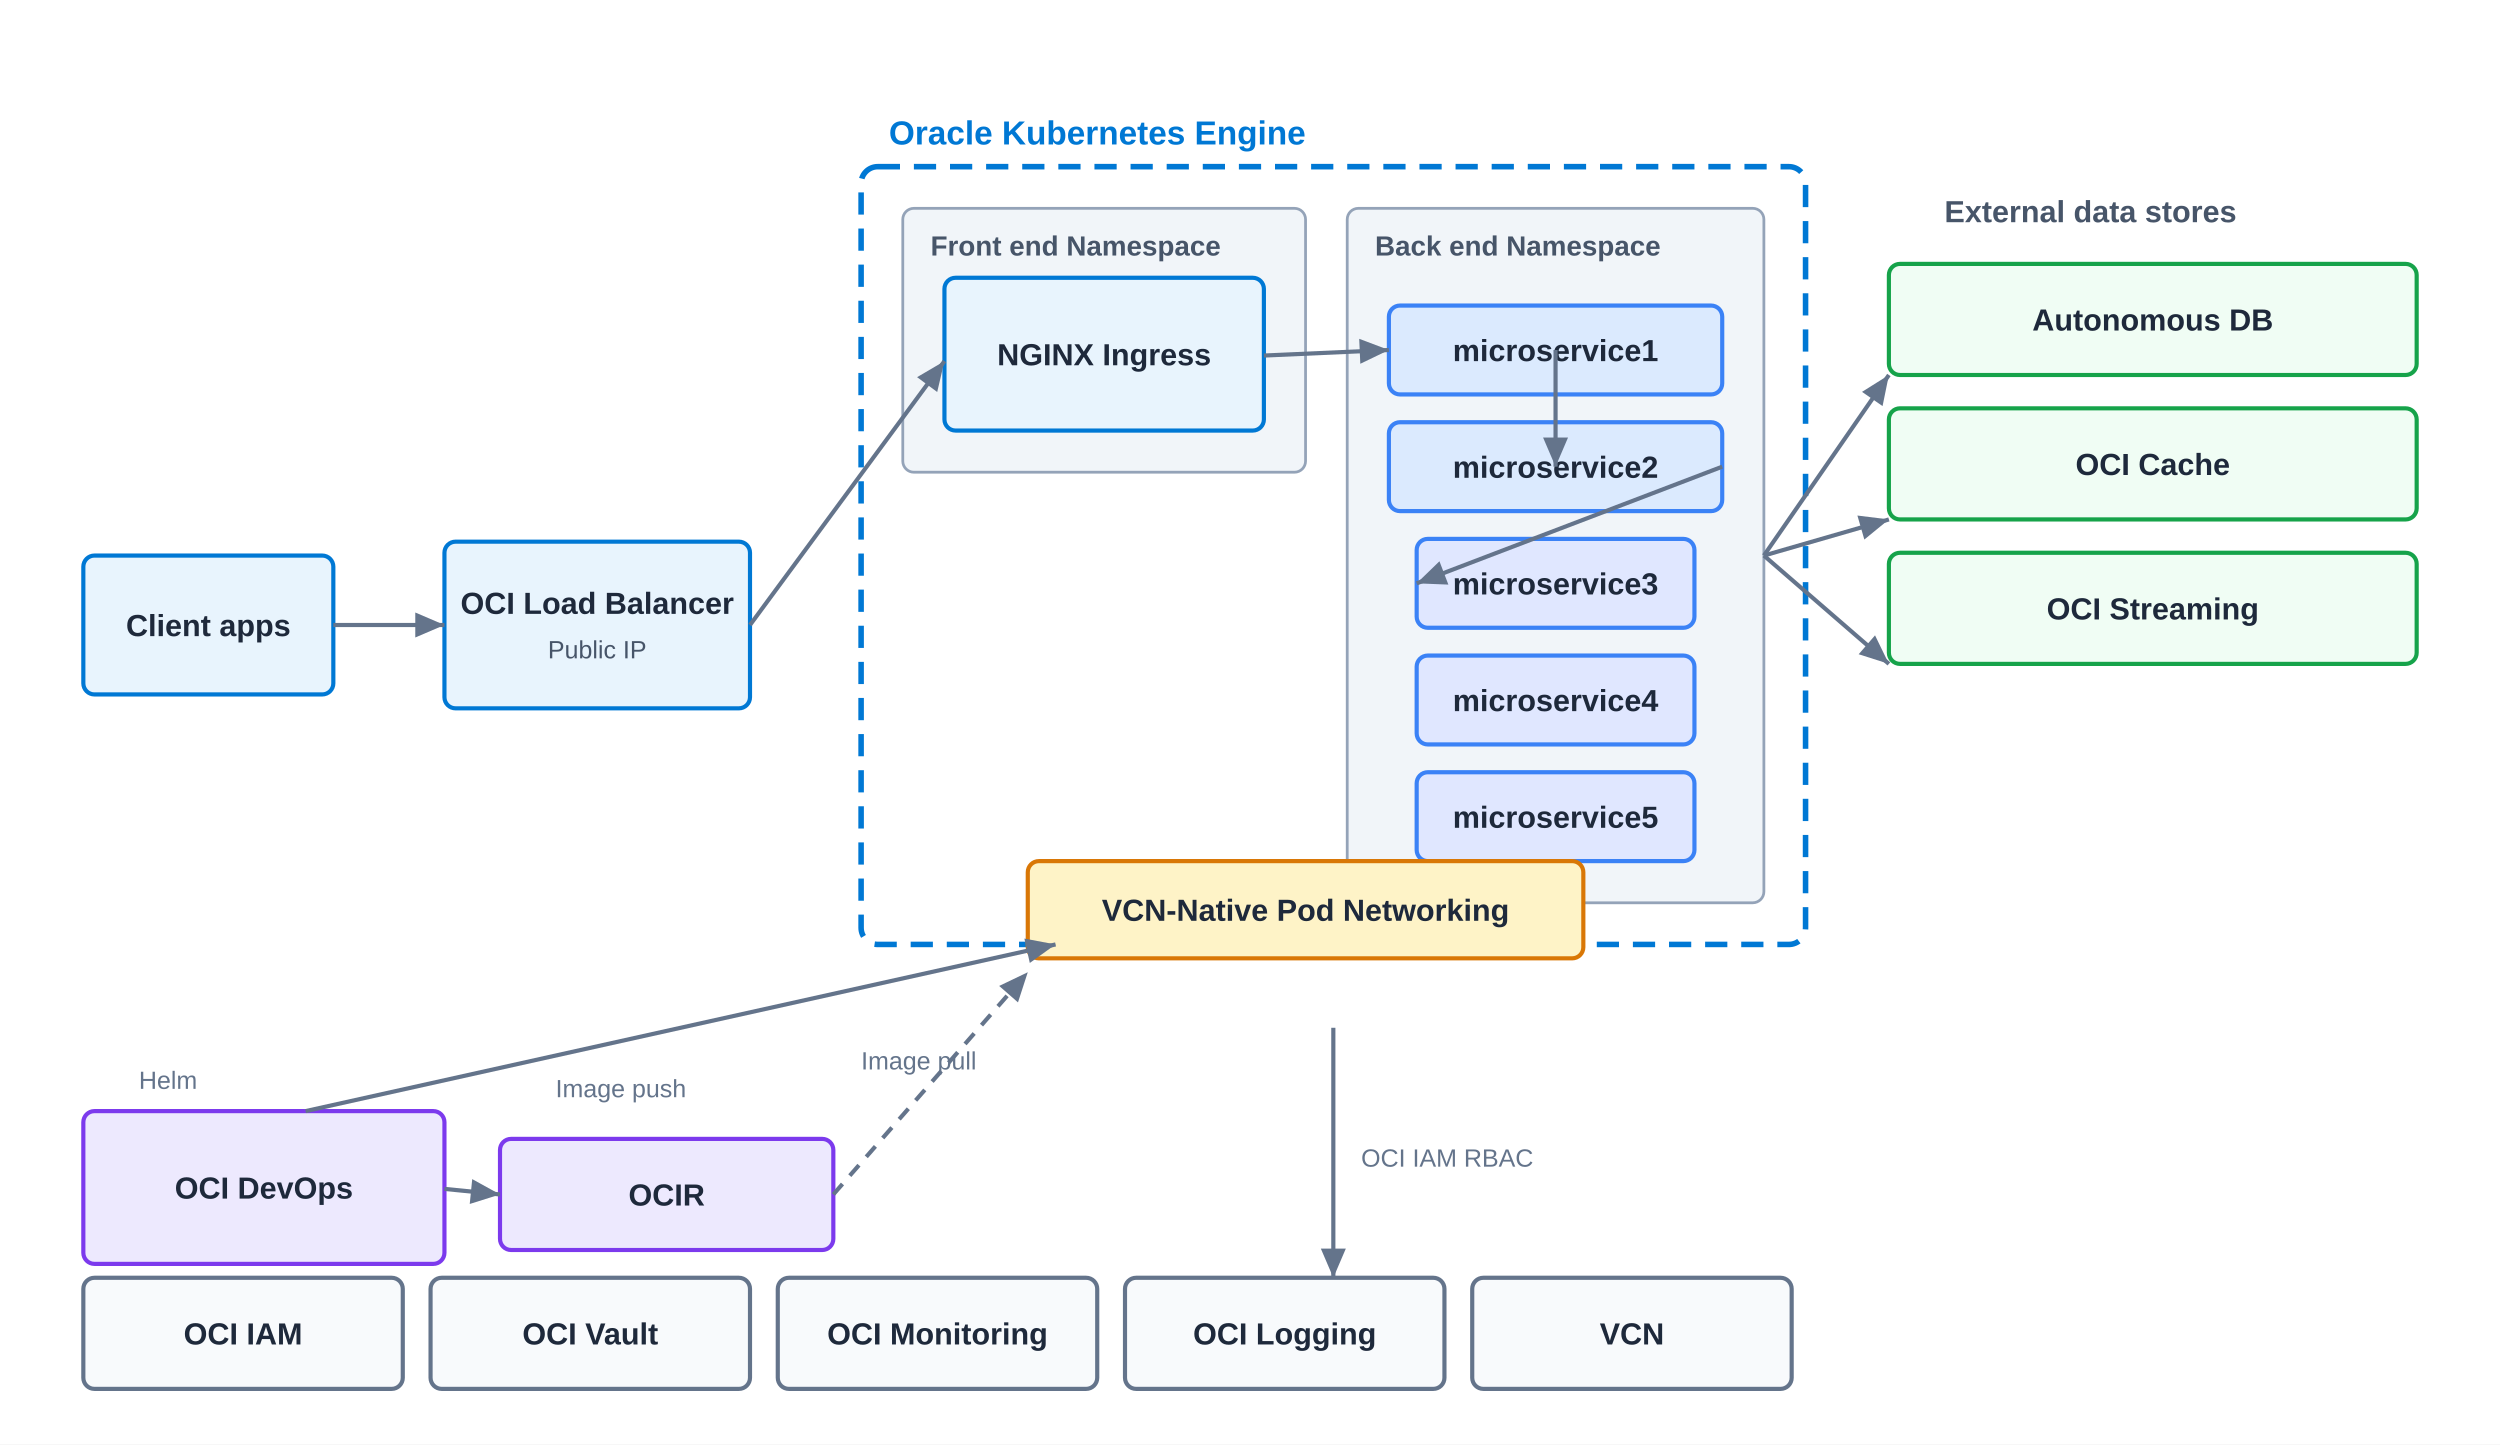
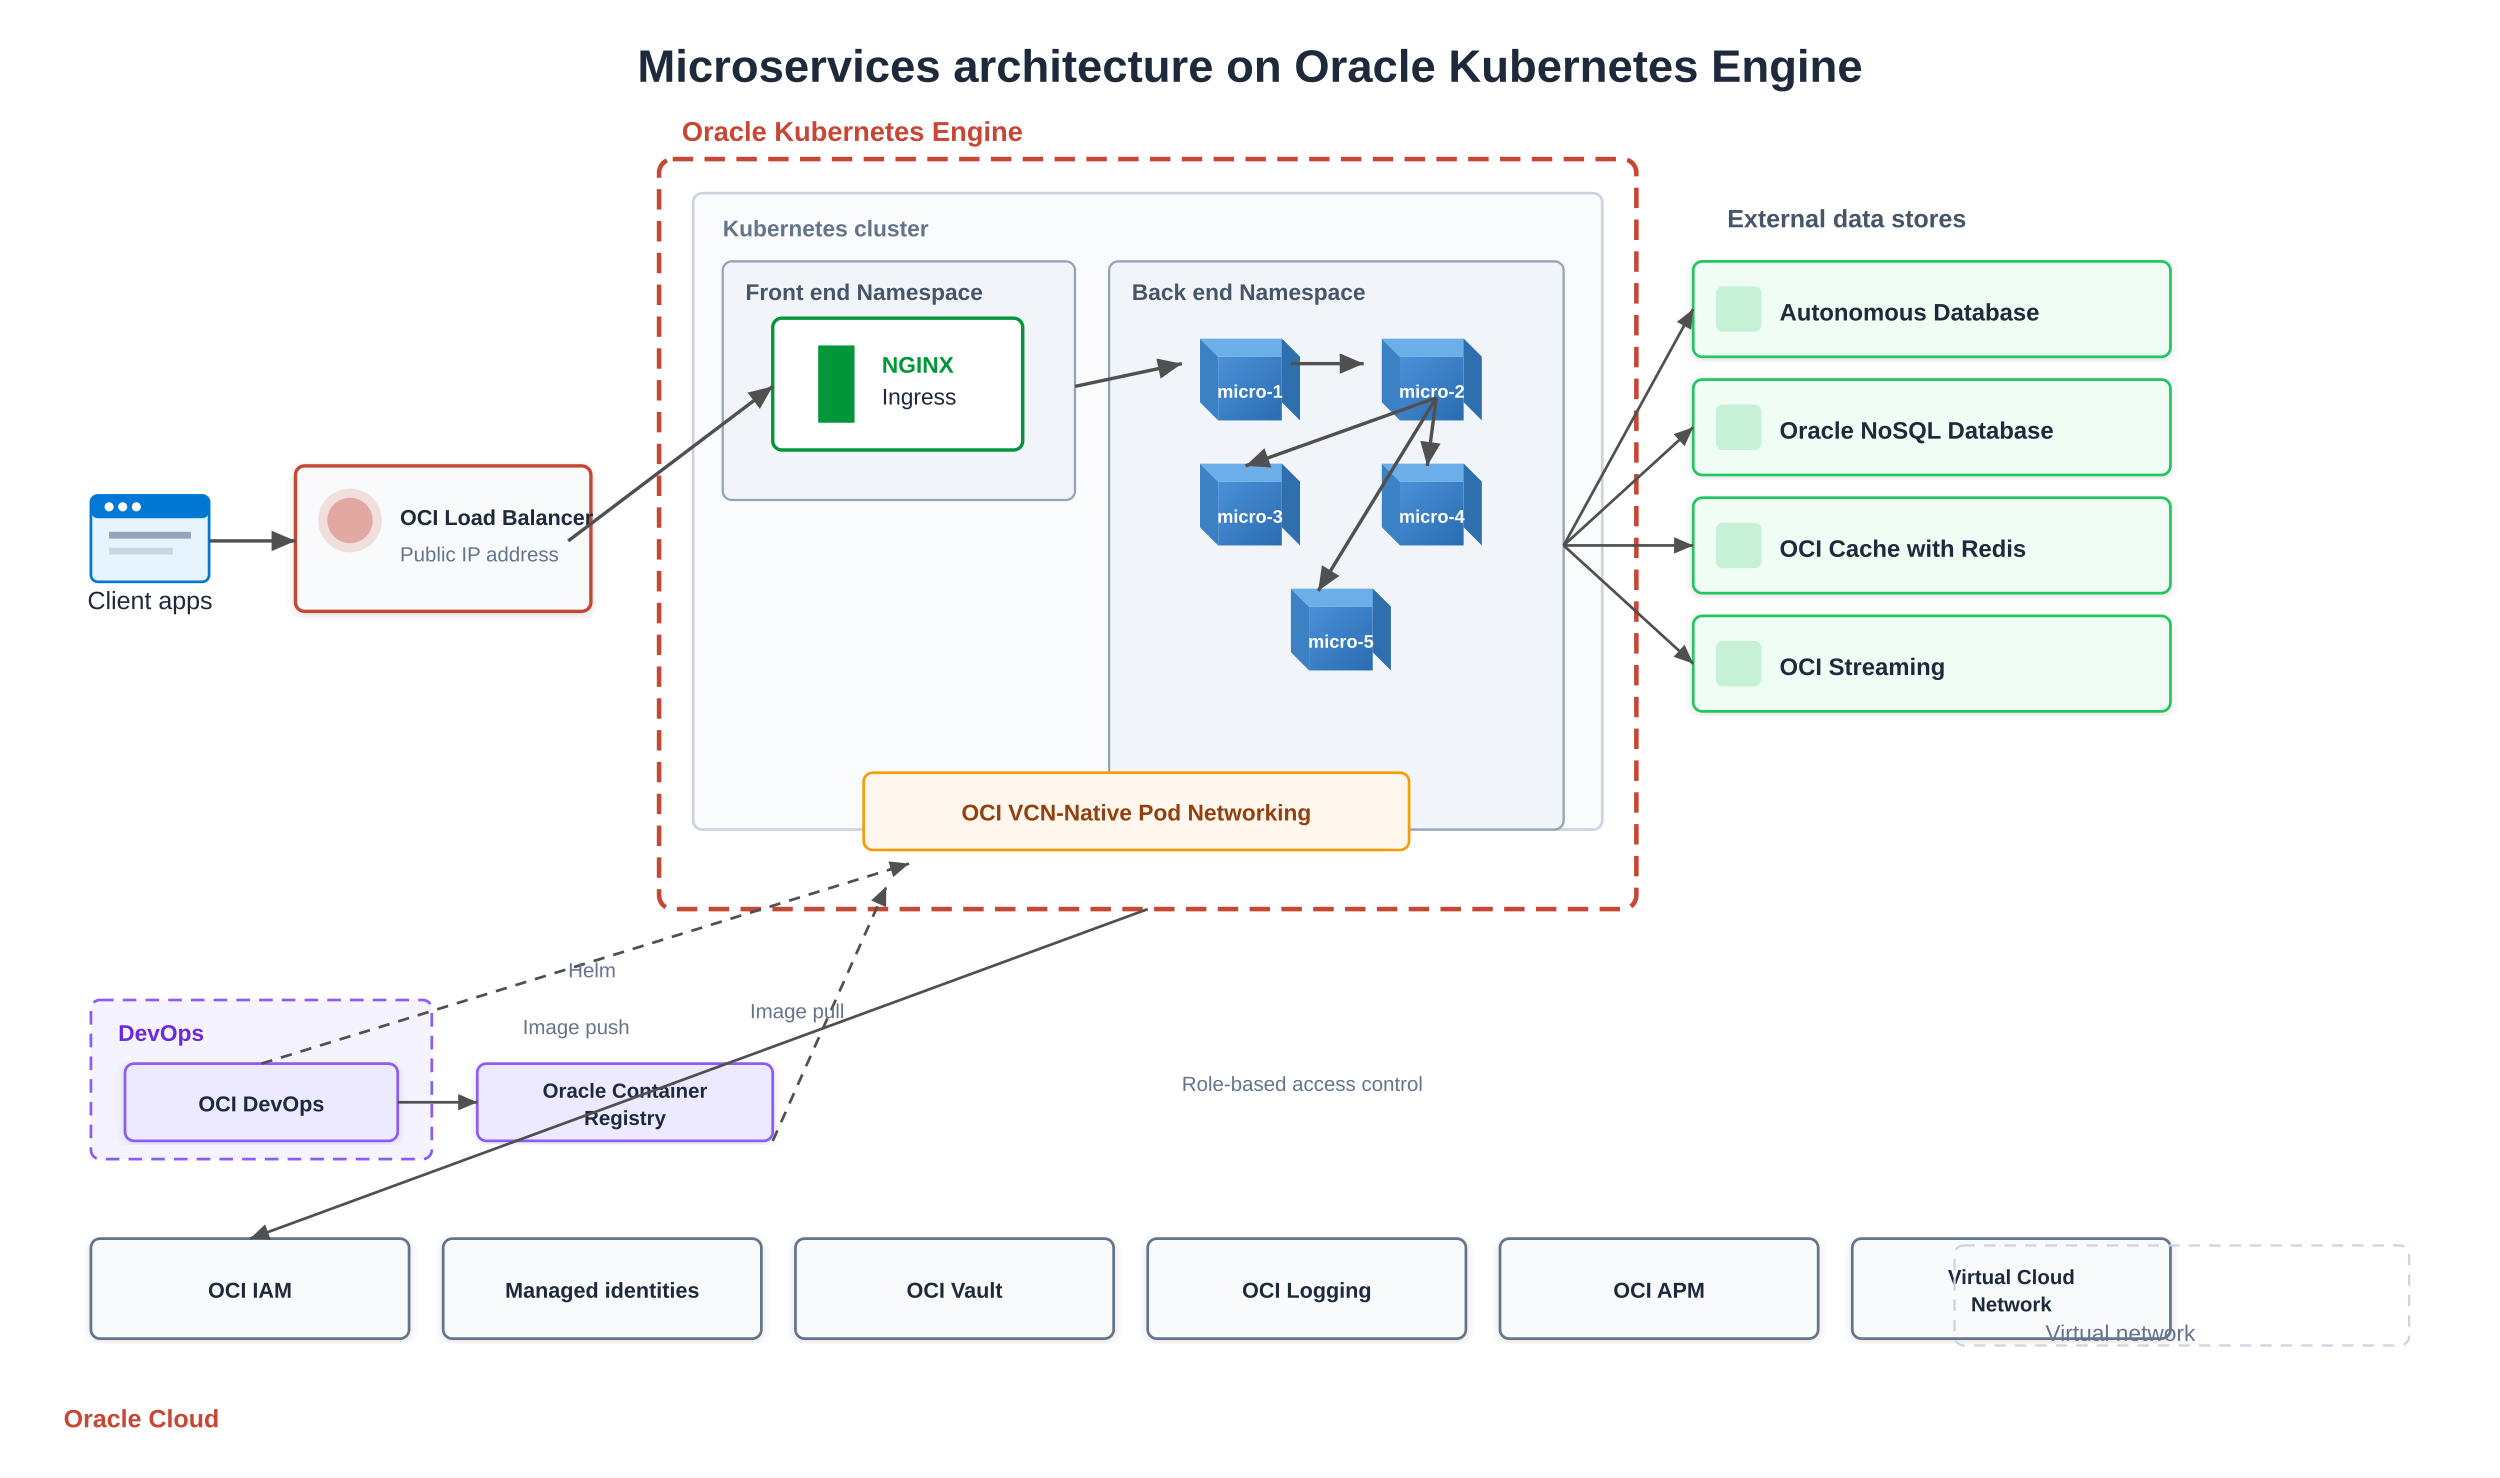
- <svg xmlns="http://www.w3.org/2000/svg" viewBox="0 0 900 520" role="img" aria-label="Microservices on Oracle OKE">
+ <svg xmlns="http://www.w3.org/2000/svg" viewBox="0 0 1100 650" role="img">
  <defs>
    <marker id="arrow" markerWidth="8" markerHeight="8" refX="7" refY="3" orient="auto">
-       <path d="M0,0 L7,3 L0,6 Z" fill="#64748b" />
+       <path d="M0,0 L7,3 L0,6 Z" fill="#505050" />
    </marker>
+     <linearGradient id="cube" x1="0" y1="0" x2="1" y2="1">
+       <stop offset="0%" stop-color="#4a90d9" />
+       <stop offset="100%" stop-color="#2b6cb0" />
+     </linearGradient>
+     <filter id="shadow" x="-5%" y="-5%" width="110%" height="110%">
+       <feDropShadow dx="0" dy="1" stdDeviation="2" flood-opacity="0.12" />
+     </filter>
  </defs>
-   <rect width="900" height="520" fill="#ffffff" />
-   <rect x="30" y="200" width="90" height="50" rx="4" fill="#e8f4fd" stroke="#0078d4" stroke-width="1.5" />
-   <text x="75.0" y="229.0" text-anchor="middle" font-family="Segoe UI,Arial,sans-serif" font-size="11" font-weight="600" fill="#1e293b">Client apps</text>
-   <rect x="160" y="195" width="110" height="60" rx="4" fill="#e8f4fd" stroke="#0078d4" stroke-width="1.5" />
-   <text x="215.0" y="221.0" text-anchor="middle" font-family="Segoe UI,Arial,sans-serif" font-size="11" font-weight="600" fill="#1e293b">OCI Load Balancer</text>
-   <text x="215.0" y="237.0" text-anchor="middle" font-family="Segoe UI,Arial,sans-serif" font-size="9" fill="#475569">Public IP</text>
-   <line x1="120" y1="225" x2="160" y2="225" stroke="#64748b" stroke-width="1.5" marker-end="url(#arrow)" />
-   <rect x="310" y="60" width="340" height="280" rx="6" fill="none" stroke="#0078d4" stroke-width="2" stroke-dasharray="8,5" />
-   <text x="320" y="52" font-family="Segoe UI,Arial,sans-serif" font-size="12" font-weight="700" fill="#0078d4">Oracle Kubernetes Engine</text>
-   <rect x="325" y="75" width="145" height="95" rx="4" fill="#f1f5f9" stroke="#94a3b8" />
-   <text x="335" y="92" font-family="Segoe UI,Arial,sans-serif" font-size="10" font-weight="600" fill="#475569">Front end Namespace</text>
-   <rect x="340" y="100" width="115" height="55" rx="4" fill="#e8f4fd" stroke="#0078d4" stroke-width="1.5" />
-   <text x="397.5" y="131.5" text-anchor="middle" font-family="Segoe UI,Arial,sans-serif" font-size="11" font-weight="600" fill="#1e293b">NGINX Ingress</text>
-   <rect x="485" y="75" width="150" height="250" rx="4" fill="#f1f5f9" stroke="#94a3b8" />
-   <text x="495" y="92" font-family="Segoe UI,Arial,sans-serif" font-size="10" font-weight="600" fill="#475569">Back end Namespace</text>
-   <line x1="270" y1="225" x2="340" y2="130" stroke="#64748b" stroke-width="1.5" marker-end="url(#arrow)" />
-   <rect x="500" y="110" width="120" height="32" rx="4" fill="#dbeafe" stroke="#3b82f6" stroke-width="1.5" />
-   <text x="560.0" y="130.0" text-anchor="middle" font-family="Segoe UI,Arial,sans-serif" font-size="11" font-weight="600" fill="#1e293b">microservice1</text>
-   <line x1="455" y1="128" x2="500" y2="126" stroke="#64748b" stroke-width="1.5" marker-end="url(#arrow)" />
-   <rect x="500" y="152" width="120" height="32" rx="4" fill="#dbeafe" stroke="#3b82f6" stroke-width="1.5" />
-   <text x="560.0" y="172.0" text-anchor="middle" font-family="Segoe UI,Arial,sans-serif" font-size="11" font-weight="600" fill="#1e293b">microservice2</text>
-   <line x1="560" y1="126" x2="560" y2="168" stroke="#64748b" stroke-width="1.5" marker-end="url(#arrow)" />
-   <rect x="510" y="194" width="100" height="32" rx="4" fill="#e0e7ff" stroke="#3b82f6" stroke-width="1.5" />
-   <text x="560.0" y="214.0" text-anchor="middle" font-family="Segoe UI,Arial,sans-serif" font-size="11" font-weight="600" fill="#1e293b">microservice3</text>
-   <line x1="620" y1="168" x2="510" y2="210" stroke="#64748b" stroke-width="1.5" marker-end="url(#arrow)" />
-   <rect x="510" y="236" width="100" height="32" rx="4" fill="#e0e7ff" stroke="#3b82f6" stroke-width="1.5" />
-   <text x="560.0" y="256.0" text-anchor="middle" font-family="Segoe UI,Arial,sans-serif" font-size="11" font-weight="600" fill="#1e293b">microservice4</text>
-   <rect x="510" y="278" width="100" height="32" rx="4" fill="#e0e7ff" stroke="#3b82f6" stroke-width="1.5" />
-   <text x="560.0" y="298.0" text-anchor="middle" font-family="Segoe UI,Arial,sans-serif" font-size="11" font-weight="600" fill="#1e293b">microservice5</text>
-   <rect x="370" y="310" width="200" height="35" rx="4" fill="#fef3c7" stroke="#d97706" stroke-width="1.5" />
-   <text x="470.0" y="331.5" text-anchor="middle" font-family="Segoe UI,Arial,sans-serif" font-size="11" font-weight="600" fill="#1e293b">VCN-Native Pod Networking</text>
-   <text x="700" y="80" font-family="Segoe UI,Arial,sans-serif" font-size="11" font-weight="700" fill="#475569">External data stores</text>
-   <rect x="680" y="95" width="190" height="40" rx="4" fill="#f0fdf4" stroke="#16a34a" stroke-width="1.5" />
-   <text x="775.0" y="119.0" text-anchor="middle" font-family="Segoe UI,Arial,sans-serif" font-size="11" font-weight="600" fill="#1e293b">Autonomous DB</text>
-   <line x1="635" y1="200" x2="680" y2="135" stroke="#64748b" stroke-width="1.5" marker-end="url(#arrow)" />
-   <rect x="680" y="147" width="190" height="40" rx="4" fill="#f0fdf4" stroke="#16a34a" stroke-width="1.5" />
-   <text x="775.0" y="171.0" text-anchor="middle" font-family="Segoe UI,Arial,sans-serif" font-size="11" font-weight="600" fill="#1e293b">OCI Cache</text>
-   <line x1="635" y1="200" x2="680" y2="187" stroke="#64748b" stroke-width="1.5" marker-end="url(#arrow)" />
-   <rect x="680" y="199" width="190" height="40" rx="4" fill="#f0fdf4" stroke="#16a34a" stroke-width="1.5" />
-   <text x="775.0" y="223.0" text-anchor="middle" font-family="Segoe UI,Arial,sans-serif" font-size="11" font-weight="600" fill="#1e293b">OCI Streaming</text>
-   <line x1="635" y1="200" x2="680" y2="239" stroke="#64748b" stroke-width="1.5" marker-end="url(#arrow)" />
-   <rect x="30" y="400" width="130" height="55" rx="4" fill="#ede9fe" stroke="#7c3aed" stroke-width="1.5" />
-   <text x="95.0" y="431.5" text-anchor="middle" font-family="Segoe UI,Arial,sans-serif" font-size="11" font-weight="600" fill="#1e293b">OCI DevOps</text>
-   <rect x="180" y="410" width="120" height="40" rx="4" fill="#ede9fe" stroke="#7c3aed" stroke-width="1.5" />
-   <text x="240.0" y="434.0" text-anchor="middle" font-family="Segoe UI,Arial,sans-serif" font-size="11" font-weight="600" fill="#1e293b">OCIR</text>
-   <line x1="160" y1="428" x2="180" y2="430" stroke="#64748b" stroke-width="1.5" marker-end="url(#arrow)" />
-   <line x1="110" y1="400" x2="380" y2="340" stroke="#64748b" stroke-width="1.5" marker-end="url(#arrow)" />
-   <text x="200" y="395" font-family="Segoe UI,Arial,sans-serif" font-size="9" fill="#64748b">Image push</text>
-   <line x1="300" y1="430" x2="370" y2="350" stroke="#64748b" stroke-width="1.5" marker-end="url(#arrow)" stroke-dasharray="5,4" />
-   <text x="310" y="385" font-family="Segoe UI,Arial,sans-serif" font-size="9" fill="#64748b">Image pull</text>
-   <text x="50" y="392" font-family="Segoe UI,Arial,sans-serif" font-size="9" fill="#64748b">Helm</text>
-   <rect x="30" y="460" width="115" height="40" rx="4" fill="#f8fafc" stroke="#64748b" stroke-width="1.5" />
-   <text x="87.5" y="484.0" text-anchor="middle" font-family="Segoe UI,Arial,sans-serif" font-size="11" font-weight="600" fill="#1e293b">OCI IAM</text>
-   <rect x="155" y="460" width="115" height="40" rx="4" fill="#f8fafc" stroke="#64748b" stroke-width="1.5" />
-   <text x="212.5" y="484.0" text-anchor="middle" font-family="Segoe UI,Arial,sans-serif" font-size="11" font-weight="600" fill="#1e293b">OCI Vault</text>
-   <rect x="280" y="460" width="115" height="40" rx="4" fill="#f8fafc" stroke="#64748b" stroke-width="1.5" />
-   <text x="337.5" y="484.0" text-anchor="middle" font-family="Segoe UI,Arial,sans-serif" font-size="11" font-weight="600" fill="#1e293b">OCI Monitoring</text>
-   <rect x="405" y="460" width="115" height="40" rx="4" fill="#f8fafc" stroke="#64748b" stroke-width="1.5" />
-   <text x="462.5" y="484.0" text-anchor="middle" font-family="Segoe UI,Arial,sans-serif" font-size="11" font-weight="600" fill="#1e293b">OCI Logging</text>
-   <rect x="530" y="460" width="115" height="40" rx="4" fill="#f8fafc" stroke="#64748b" stroke-width="1.5" />
-   <text x="587.5" y="484.0" text-anchor="middle" font-family="Segoe UI,Arial,sans-serif" font-size="11" font-weight="600" fill="#1e293b">VCN</text>
-   <line x1="480" y1="370" x2="480" y2="460" stroke="#64748b" stroke-width="1.5" marker-end="url(#arrow)" />
-   <text x="490" y="420" font-family="Segoe UI,Arial,sans-serif" font-size="9" fill="#64748b">OCI IAM RBAC</text>
+   <rect width="1100" height="650" fill="#ffffff" />
+   <text x="550" y="36" text-anchor="middle" font-family="Segoe UI,Arial,sans-serif" font-size="20" font-weight="700" fill="#1e293b">Microservices architecture on Oracle Kubernetes Engine</text>
+   <text x="28" y="628" font-family="Segoe UI,Arial,sans-serif" font-size="11" font-weight="700" fill="#c74634">Oracle Cloud</text>
+   <g transform="translate(40,210)">
+     <rect x="0" y="8" width="52" height="38" rx="3" fill="#e8f4fd" stroke="#0078d4" stroke-width="1.2" />
+     <rect x="0" y="8" width="52" height="10" fill="#0078d4" rx="3" />
+     <circle cx="8" cy="13" r="2" fill="#fff" />
+     <circle cx="14" cy="13" r="2" fill="#fff" />
+     <circle cx="20" cy="13" r="2" fill="#fff" />
+     <rect x="8" y="24" width="36" height="3" fill="#94a3b8" />
+     <rect x="8" y="31" width="28" height="3" fill="#cbd5e1" />
+     <text x="26" y="58" text-anchor="middle" font-family="Segoe UI,Arial,sans-serif" font-size="11" fill="#1e293b">Client apps</text>
+   </g>
+   <g transform="translate(130,205)">
+     <rect x="0" y="0" width="130" height="64" rx="4" fill="#f8fafc" stroke="#c74634" stroke-width="1.5" filter="url(#shadow)" />
+     <rect x="10" y="10" width="28" height="28" rx="14" fill="#c74634" opacity="0.15" />
+     <circle cx="24" cy="24" r="10" fill="#c74634" opacity="0.35" />
+     <text x="46" y="26" font-family="Segoe UI,Arial,sans-serif" font-size="9.5" font-weight="600" fill="#1e293b">OCI Load Balancer</text>
+     <text x="46" y="42" font-family="Segoe UI,Arial,sans-serif" font-size="9" fill="#64748b">Public IP address</text>
+   </g>
+   <line x1="92" y1="238" x2="130" y2="238" stroke="#505050" stroke-width="1.5" marker-end="url(#arrow)" />
+   <rect x="290" y="70" width="430" height="330" rx="6" fill="none" stroke="#c74634" stroke-width="2" stroke-dasharray="9,5" />
+   <text x="300" y="62" font-family="Segoe UI,Arial,sans-serif" font-size="12" font-weight="700" fill="#c74634">Oracle Kubernetes Engine</text>
+   <rect x="305" y="85" width="400" height="280" rx="4" fill="#fafbfc" stroke="#cbd5e1" stroke-width="1.2" />
+   <text x="318" y="104" font-family="Segoe UI,Arial,sans-serif" font-size="10" font-weight="600" fill="#64748b">Kubernetes cluster</text>
+   <rect x="318" y="115" width="155" height="105" rx="4" fill="#f1f5f9" stroke="#94a3b8" />
+   <text x="328" y="132" font-family="Segoe UI,Arial,sans-serif" font-size="10" font-weight="600" fill="#475569">Front end Namespace</text>
+   <g transform="translate(340,140)">
+     <rect x="0" y="0" width="110" height="58" rx="4" fill="#fff" stroke="#009639" stroke-width="1.5" />
+     <polygon points="20,12 36,12 36,46 20,46" fill="#009639" />
+     <text x="48" y="24" font-family="Segoe UI,Arial,sans-serif" font-size="10" font-weight="700" fill="#009639">NGINX</text>
+     <text x="48" y="38" font-family="Segoe UI,Arial,sans-serif" font-size="10" fill="#1e293b">Ingress</text>
+   </g>
+   <line x1="250" y1="238" x2="340" y2="170" stroke="#505050" stroke-width="1.5" marker-end="url(#arrow)" />
+   <rect x="488" y="115" width="200" height="250" rx="4" fill="#f1f5f9" stroke="#94a3b8" />
+   <text x="498" y="132" font-family="Segoe UI,Arial,sans-serif" font-size="10" font-weight="600" fill="#475569">Back end Namespace</text>
+   <g transform="translate(520,145)">
+     <polygon points="8,4 44,4 52,12 16,12" fill="#6baee8" />
+     <polygon points="8,4 16,12 16,40 8,32" fill="#3b82c4" />
+     <polygon points="44,4 52,12 52,40 44,32" fill="#2f6fad" />
+     <rect x="16" y="12" width="28" height="28" fill="url(#cube)" />
+     <text x="30" y="30" text-anchor="middle" font-family="Segoe UI,Arial,sans-serif" font-size="8" font-weight="600" fill="#fff">micro-1</text>
+   </g>
+   <g transform="translate(600,145)">
+     <polygon points="8,4 44,4 52,12 16,12" fill="#6baee8" />
+     <polygon points="8,4 16,12 16,40 8,32" fill="#3b82c4" />
+     <polygon points="44,4 52,12 52,40 44,32" fill="#2f6fad" />
+     <rect x="16" y="12" width="28" height="28" fill="url(#cube)" />
+     <text x="30" y="30" text-anchor="middle" font-family="Segoe UI,Arial,sans-serif" font-size="8" font-weight="600" fill="#fff">micro-2</text>
+   </g>
+   <g transform="translate(520,200)">
+     <polygon points="8,4 44,4 52,12 16,12" fill="#6baee8" />
+     <polygon points="8,4 16,12 16,40 8,32" fill="#3b82c4" />
+     <polygon points="44,4 52,12 52,40 44,32" fill="#2f6fad" />
+     <rect x="16" y="12" width="28" height="28" fill="url(#cube)" />
+     <text x="30" y="30" text-anchor="middle" font-family="Segoe UI,Arial,sans-serif" font-size="8" font-weight="600" fill="#fff">micro-3</text>
+   </g>
+   <g transform="translate(600,200)">
+     <polygon points="8,4 44,4 52,12 16,12" fill="#6baee8" />
+     <polygon points="8,4 16,12 16,40 8,32" fill="#3b82c4" />
+     <polygon points="44,4 52,12 52,40 44,32" fill="#2f6fad" />
+     <rect x="16" y="12" width="28" height="28" fill="url(#cube)" />
+     <text x="30" y="30" text-anchor="middle" font-family="Segoe UI,Arial,sans-serif" font-size="8" font-weight="600" fill="#fff">micro-4</text>
+   </g>
+   <g transform="translate(560,255)">
+     <polygon points="8,4 44,4 52,12 16,12" fill="#6baee8" />
+     <polygon points="8,4 16,12 16,40 8,32" fill="#3b82c4" />
+     <polygon points="44,4 52,12 52,40 44,32" fill="#2f6fad" />
+     <rect x="16" y="12" width="28" height="28" fill="url(#cube)" />
+     <text x="30" y="30" text-anchor="middle" font-family="Segoe UI,Arial,sans-serif" font-size="8" font-weight="600" fill="#fff">micro-5</text>
+   </g>
+   <line x1="473" y1="170" x2="520" y2="160" stroke="#505050" stroke-width="1.5" marker-end="url(#arrow)" />
+   <line x1="568" y1="160" x2="600" y2="160" stroke="#505050" stroke-width="1.5" marker-end="url(#arrow)" />
+   <line x1="632" y1="175" x2="548" y2="205" stroke="#505050" stroke-width="1.5" marker-end="url(#arrow)" />
+   <line x1="632" y1="175" x2="628" y2="205" stroke="#505050" stroke-width="1.5" marker-end="url(#arrow)" />
+   <line x1="632" y1="175" x2="580" y2="260" stroke="#505050" stroke-width="1.5" marker-end="url(#arrow)" />
+   <rect x="380" y="340" width="240" height="34" rx="4" fill="#fff7ed" stroke="#f59e0b" stroke-width="1.2" />
+   <text x="500" y="361" text-anchor="middle" font-family="Segoe UI,Arial,sans-serif" font-size="10" font-weight="600" fill="#92400e">OCI VCN-Native Pod Networking</text>
+   <text x="760" y="100" font-family="Segoe UI,Arial,sans-serif" font-size="11" font-weight="700" fill="#475569">External data stores</text>
+   <g transform="translate(745,115)">
+     <rect x="0" y="0" width="210" height="42" rx="4" fill="#f0fdf4" stroke="#22c55e" stroke-width="1.2" filter="url(#shadow)" />
+     <rect x="10" y="11" width="20" height="20" rx="3" fill="#22c55e" opacity="0.2" />
+     <text x="38" y="26" font-family="Segoe UI,Arial,sans-serif" font-size="10.5" font-weight="600" fill="#1e293b">Autonomous Database</text>
+   </g>
+   <line x1="688" y1="240" x2="745" y2="136" stroke="#505050" stroke-width="1.2" marker-end="url(#arrow)" />
+   <g transform="translate(745,167)">
+     <rect x="0" y="0" width="210" height="42" rx="4" fill="#f0fdf4" stroke="#22c55e" stroke-width="1.2" filter="url(#shadow)" />
+     <rect x="10" y="11" width="20" height="20" rx="3" fill="#22c55e" opacity="0.2" />
+     <text x="38" y="26" font-family="Segoe UI,Arial,sans-serif" font-size="10.5" font-weight="600" fill="#1e293b">Oracle NoSQL Database</text>
+   </g>
+   <line x1="688" y1="240" x2="745" y2="188" stroke="#505050" stroke-width="1.2" marker-end="url(#arrow)" />
+   <g transform="translate(745,219)">
+     <rect x="0" y="0" width="210" height="42" rx="4" fill="#f0fdf4" stroke="#22c55e" stroke-width="1.2" filter="url(#shadow)" />
+     <rect x="10" y="11" width="20" height="20" rx="3" fill="#22c55e" opacity="0.2" />
+     <text x="38" y="26" font-family="Segoe UI,Arial,sans-serif" font-size="10.5" font-weight="600" fill="#1e293b">OCI Cache with Redis</text>
+   </g>
+   <line x1="688" y1="240" x2="745" y2="240" stroke="#505050" stroke-width="1.2" marker-end="url(#arrow)" />
+   <g transform="translate(745,271)">
+     <rect x="0" y="0" width="210" height="42" rx="4" fill="#f0fdf4" stroke="#22c55e" stroke-width="1.2" filter="url(#shadow)" />
+     <rect x="10" y="11" width="20" height="20" rx="3" fill="#22c55e" opacity="0.2" />
+     <text x="38" y="26" font-family="Segoe UI,Arial,sans-serif" font-size="10.5" font-weight="600" fill="#1e293b">OCI Streaming</text>
+   </g>
+   <line x1="688" y1="240" x2="745" y2="292" stroke="#505050" stroke-width="1.2" marker-end="url(#arrow)" />
+   <rect x="40" y="440" width="150" height="70" rx="4" fill="#f5f3ff" stroke="#8b5cf6" stroke-width="1.2" stroke-dasharray="6,4" />
+   <text x="52" y="458" font-family="Segoe UI,Arial,sans-serif" font-size="10" font-weight="700" fill="#6d28d9">DevOps</text>
+   <g transform="translate(55,468)">
+     <rect x="0" y="0" width="120" height="34" rx="4" fill="#ede9fe" stroke="#8b5cf6" stroke-width="1.2" filter="url(#shadow)" />
+     <text x="60.0" y="21.0" text-anchor="middle" font-family="Segoe UI,Arial,sans-serif" font-size="9.5" font-weight="600" fill="#1e293b">OCI DevOps</text>
+   </g>
+   <g transform="translate(210,468)">
+     <rect x="0" y="0" width="130" height="34" rx="4" fill="#ede9fe" stroke="#8b5cf6" stroke-width="1.2" filter="url(#shadow)" />
+     <text x="65.0" y="15.0" text-anchor="middle" font-family="Segoe UI,Arial,sans-serif" font-size="9" font-weight="600" fill="#1e293b">Oracle Container</text>
+     <text x="65.0" y="27.0" text-anchor="middle" font-family="Segoe UI,Arial,sans-serif" font-size="9" font-weight="600" fill="#1e293b">Registry</text>
+   </g>
+   <line x1="175" y1="485" x2="210" y2="485" stroke="#505050" stroke-width="1.2" marker-end="url(#arrow)" />
+   <line x1="115" y1="468" x2="400" y2="380" stroke="#505050" stroke-width="1.2" marker-end="url(#arrow)" stroke-dasharray="5,4" />
+   <text x="230" y="455" font-family="Segoe UI,Arial,sans-serif" font-size="9" fill="#64748b">Image push</text>
+   <line x1="340" y1="502" x2="390" y2="390" stroke="#505050" stroke-width="1.2" marker-end="url(#arrow)" stroke-dasharray="5,4" />
+   <text x="330" y="448" font-family="Segoe UI,Arial,sans-serif" font-size="9" fill="#64748b">Image pull</text>
+   <text x="250" y="430" font-family="Segoe UI,Arial,sans-serif" font-size="9" fill="#64748b">Helm</text>
+   <g transform="translate(40,545)">
+     <rect x="0" y="0" width="140" height="44" rx="4" fill="#f8fafc" stroke="#64748b" stroke-width="1.2" filter="url(#shadow)" />
+     <text x="70.0" y="26.0" text-anchor="middle" font-family="Segoe UI,Arial,sans-serif" font-size="9.5" font-weight="600" fill="#1e293b">OCI IAM</text>
+   </g>
+   <line x1="505" y1="400" x2="110" y2="545" stroke="#505050" stroke-width="1.2" marker-end="url(#arrow)" />
+   <text x="520" y="480" font-family="Segoe UI,Arial,sans-serif" font-size="9" fill="#64748b">Role-based access control</text>
+   <g transform="translate(195,545)">
+     <rect x="0" y="0" width="140" height="44" rx="4" fill="#f8fafc" stroke="#64748b" stroke-width="1.2" filter="url(#shadow)" />
+     <text x="70.0" y="26.0" text-anchor="middle" font-family="Segoe UI,Arial,sans-serif" font-size="9.5" font-weight="600" fill="#1e293b">Managed identities</text>
+   </g>
+   <g transform="translate(350,545)">
+     <rect x="0" y="0" width="140" height="44" rx="4" fill="#f8fafc" stroke="#64748b" stroke-width="1.2" filter="url(#shadow)" />
+     <text x="70.0" y="26.0" text-anchor="middle" font-family="Segoe UI,Arial,sans-serif" font-size="9.5" font-weight="600" fill="#1e293b">OCI Vault</text>
+   </g>
+   <g transform="translate(505,545)">
+     <rect x="0" y="0" width="140" height="44" rx="4" fill="#f8fafc" stroke="#64748b" stroke-width="1.2" filter="url(#shadow)" />
+     <text x="70.0" y="26.0" text-anchor="middle" font-family="Segoe UI,Arial,sans-serif" font-size="9.5" font-weight="600" fill="#1e293b">OCI Logging</text>
+   </g>
+   <g transform="translate(660,545)">
+     <rect x="0" y="0" width="140" height="44" rx="4" fill="#f8fafc" stroke="#64748b" stroke-width="1.2" filter="url(#shadow)" />
+     <text x="70.0" y="26.0" text-anchor="middle" font-family="Segoe UI,Arial,sans-serif" font-size="9.5" font-weight="600" fill="#1e293b">OCI APM</text>
+   </g>
+   <g transform="translate(815,545)">
+     <rect x="0" y="0" width="140" height="44" rx="4" fill="#f8fafc" stroke="#64748b" stroke-width="1.2" filter="url(#shadow)" />
+     <text x="70.0" y="20.0" text-anchor="middle" font-family="Segoe UI,Arial,sans-serif" font-size="9" font-weight="600" fill="#1e293b">Virtual Cloud</text>
+     <text x="70.0" y="32.0" text-anchor="middle" font-family="Segoe UI,Arial,sans-serif" font-size="9" font-weight="600" fill="#1e293b">Network</text>
+   </g>
+   <text x="900" y="590" font-family="Segoe UI,Arial,sans-serif" font-size="10" fill="#64748b">Virtual network</text>
+   <rect x="860" y="548" width="200" height="44" rx="4" fill="none" stroke="#cbd5e1" stroke-dasharray="5,4" />
</svg>
